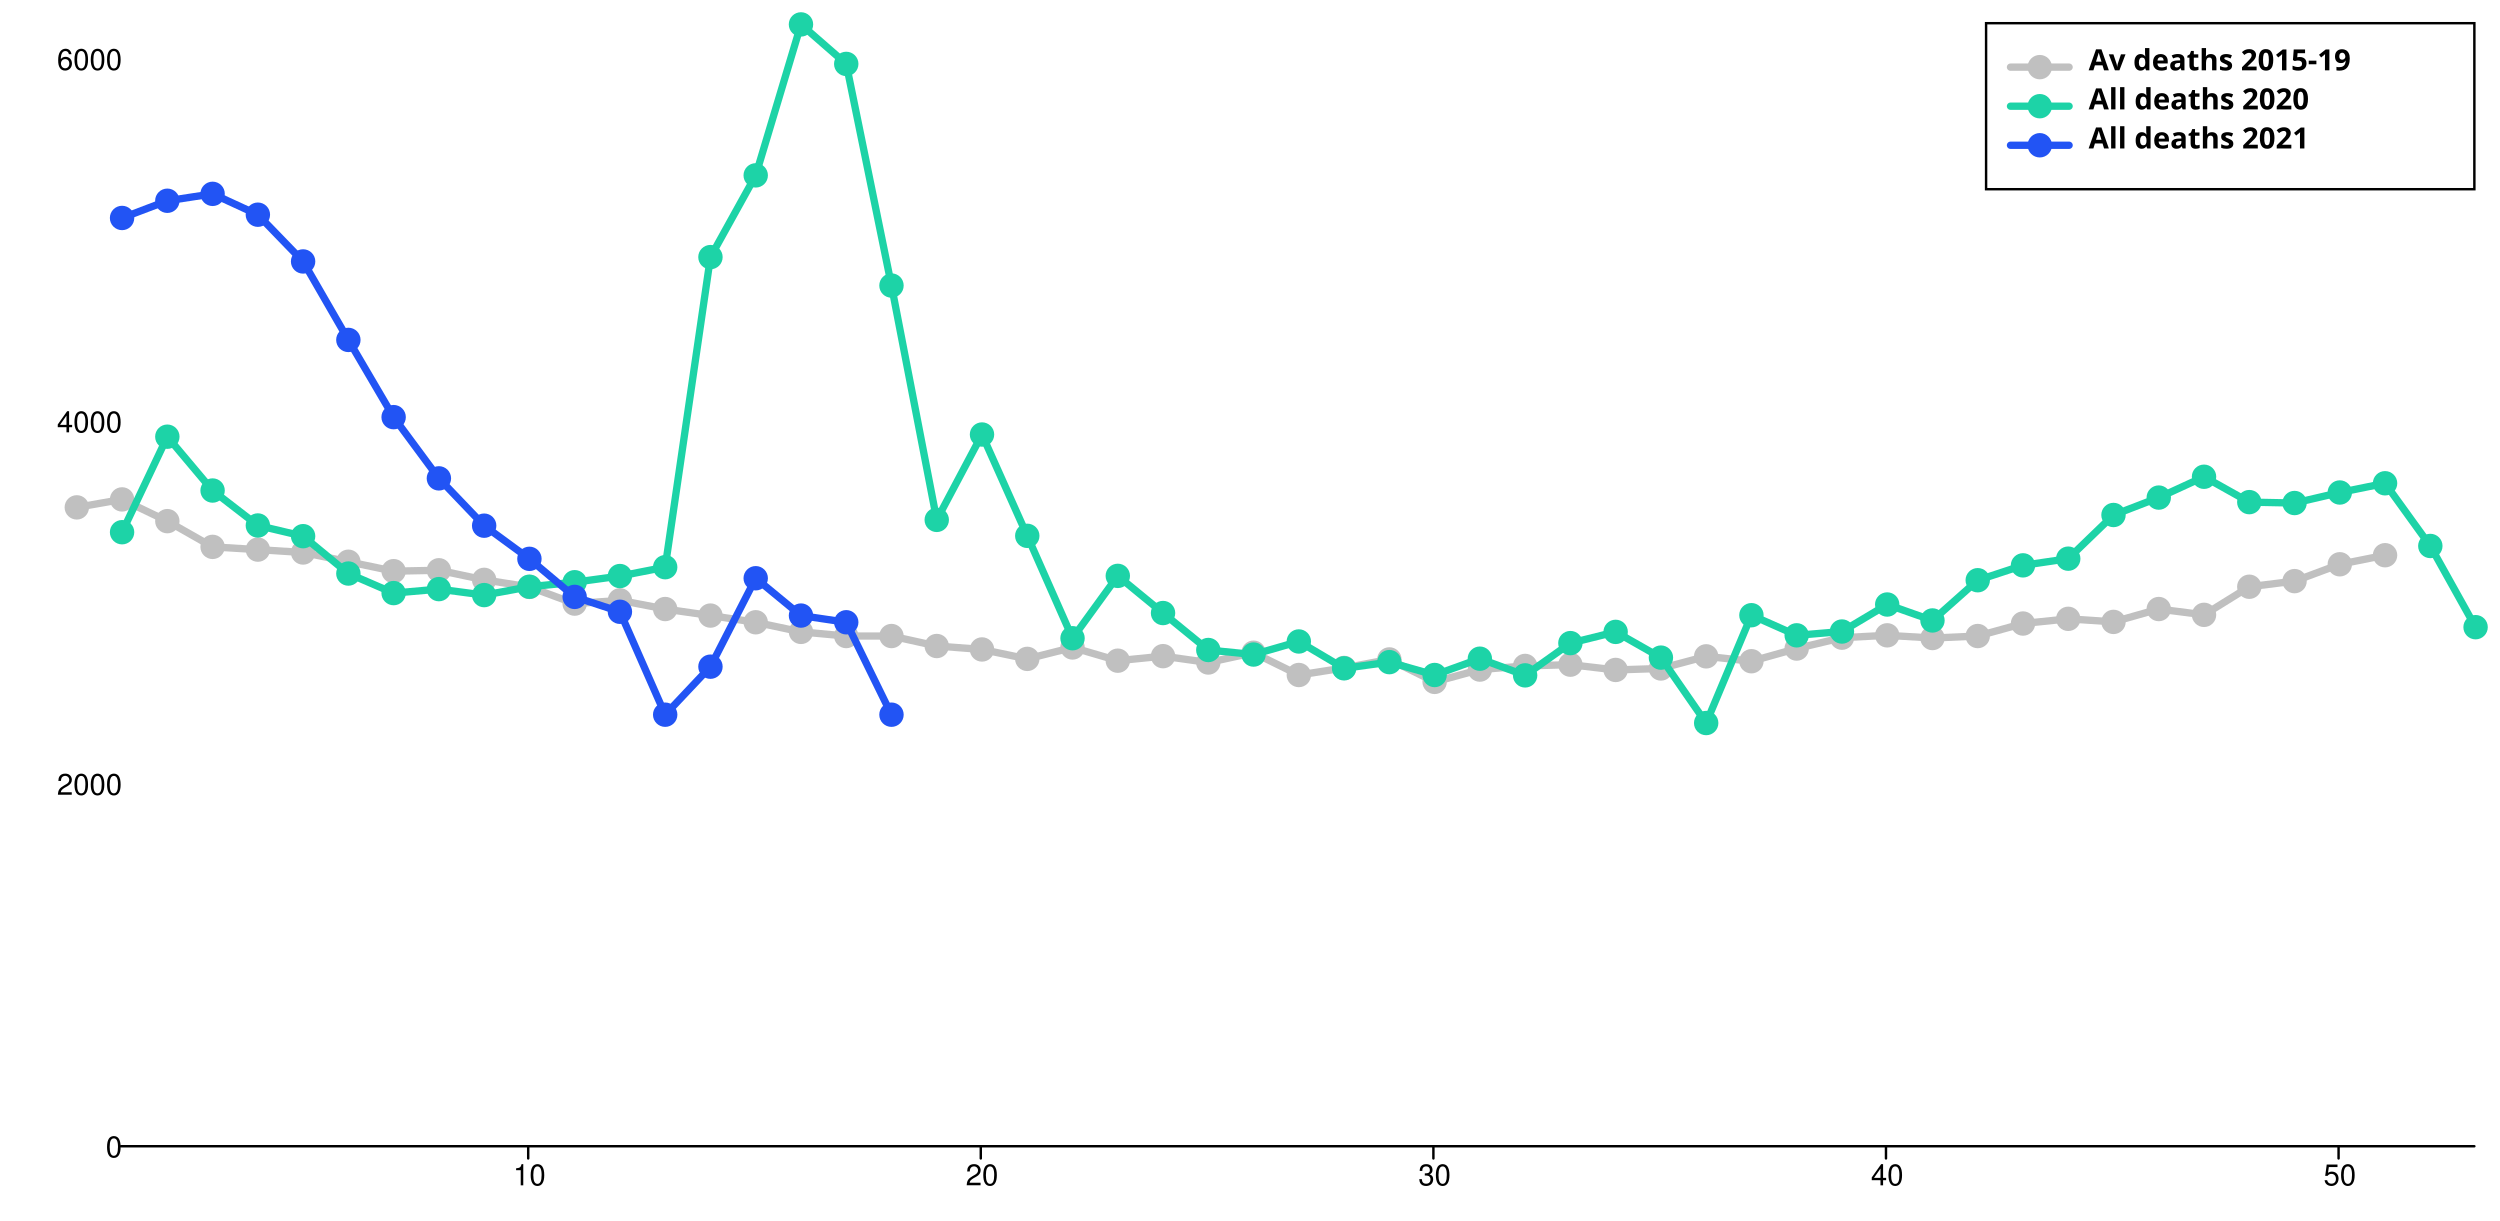
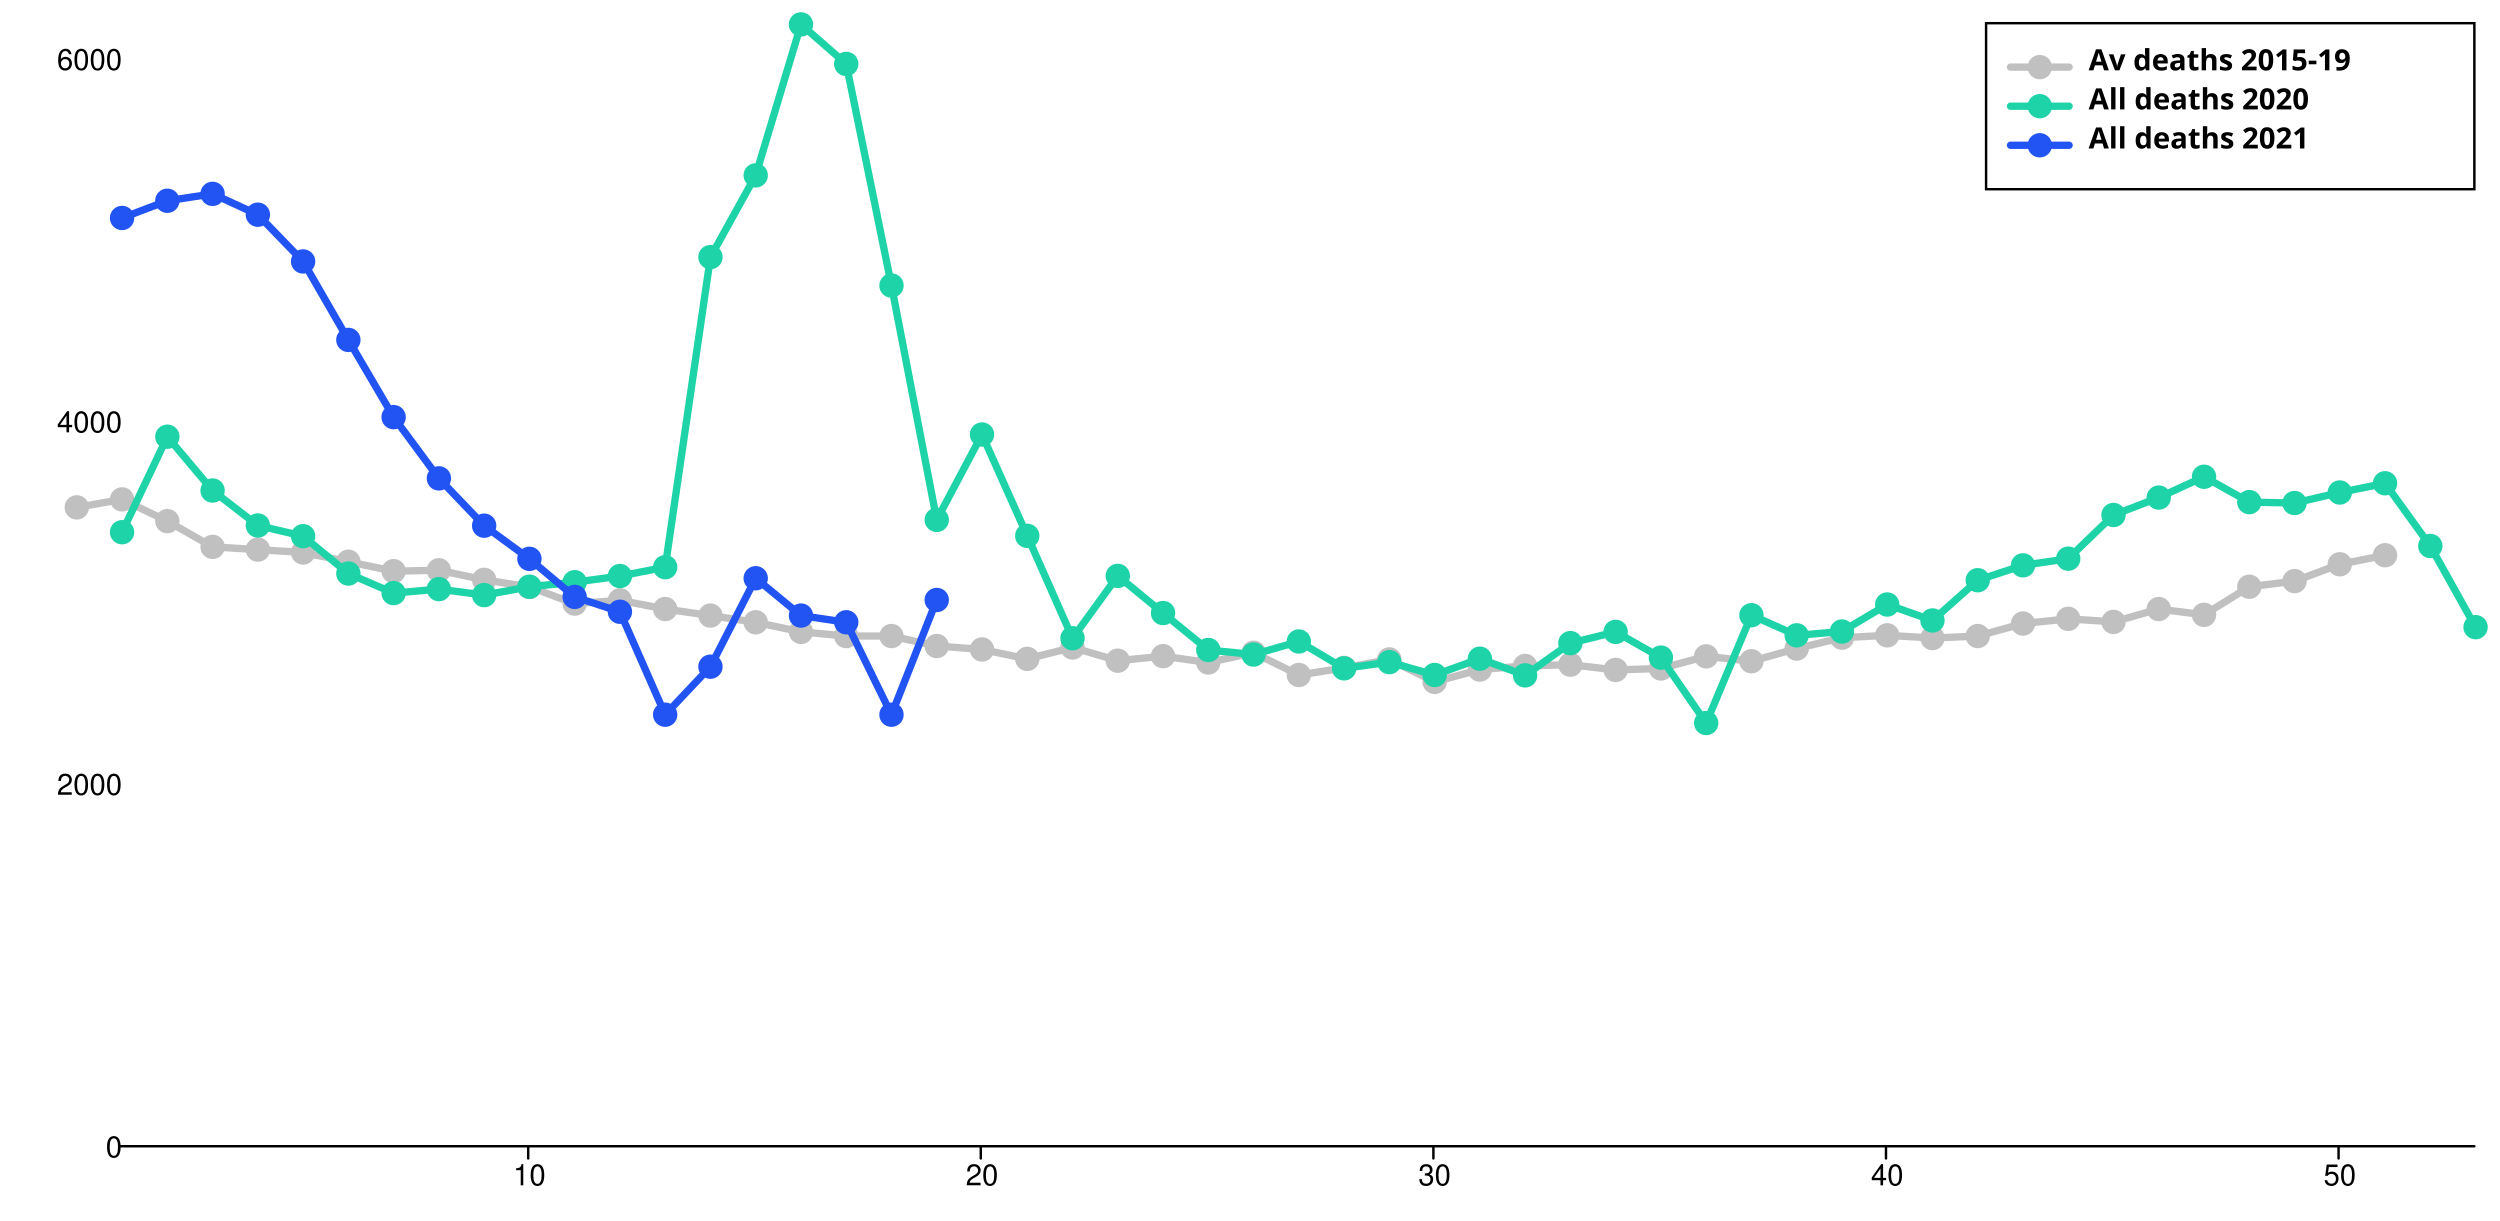
<svg xmlns="http://www.w3.org/2000/svg" width="1024" height="500" viewBox="0 0 1024 500" style="overflow:display" preserveAspectRatio="xMinYMin meet" overflow="visible">
  <defs>
    <style>
	.data-series path.line { fill-opacity: 0; stroke: black; }
	.data-series:hover path.line, .data-series.on path.line { cursor:pointer; }
	.data-series path.line.dotted { stroke-dasharray: 12 20 }
	#baseline:hover path.line, #baseline.on path.line { stroke-width: 5; }
	.data-series-0:hover circle, .data-series-0.on circle { display: inline; cursor:pointer; }
	#all-deaths-2020-65-79:hover path.line, #all-deaths-2020-65-79.on path.line { stroke-width: 5; }
	.data-series-1:hover circle, .data-series-1.on circle { display: inline; cursor:pointer; }
	#all-deaths-2021-65-79:hover path.line, #all-deaths-2021-65-79.on path.line { stroke-width: 5; }
	.data-series-2:hover circle, .data-series-2.on circle { display: inline; cursor:pointer; }
	.key rect { fill:transparent;stroke-width:1;stroke:black; }
	.key text { text-anchor:start;dominant-baseline:hanging;font-weight:bold;fill:black;stroke-width:0;font-family:sans-serif; }
	.graph-grid { font-family: "Helvetica Neue",Helvetica,Arial,"Lucida Grande",sans-serif; }
	.graph-grid line { stroke: black; stroke-width: 1; stroke-linecap: round; }
	.graph-grid.graph-grid-x text { text-anchor: middle; dominant-baseline: hanging; transform: translateY(10px); }
	.graph-grid.graph-grid-y text { text-anchor: end; dominant-baseline: middle; transform: translateX(-10px); }
	</style>
  </defs>
  <g class="graph-grid graph-grid-y">
    <line x1="49.50" y1="469.50" x2="1013.50" y2="469.50" data-left="50" />
    <text x="60" y="470" text-anchor="end">0</text>
    <text x="60" y="321.541" text-anchor="end">2000</text>
    <text x="60" y="173.082" text-anchor="end">4000</text>
    <text x="60" y="24.623" text-anchor="end">6000</text>
    <text style="text-anchor:middle;dominant-baseline:hanging;font-weight:bold;transform: translateY(240px) rotate(-90deg);" />
  </g>
  <g class="graph-grid graph-grid-x">
    <line class="tick" x1="216.35" y1="469.50" x2="216.35" y2="474.50" />
    <text x="216.846" y="470" text-anchor="middle">10</text>
    <line class="tick" x1="401.73" y1="469.50" x2="401.73" y2="474.50" />
    <text x="402.231" y="470" text-anchor="middle">20</text>
    <line class="tick" x1="587.12" y1="469.50" x2="587.12" y2="474.50" />
    <text x="587.615" y="470" text-anchor="middle">30</text>
    <line class="tick" x1="772.50" y1="469.50" x2="772.50" y2="474.50" />
    <text x="773" y="470" text-anchor="middle">40</text>
    <line class="tick" x1="957.88" y1="469.50" x2="957.88" y2="474.50" />
    <text x="958.385" y="470" text-anchor="middle">50</text>
    <text style="text-anchor:middle;dominant-baseline:hanging;font-weight:bold;transform: translateY(240px) rotate(-90deg);" />
  </g>
  <g id="baseline" class="data-series data-series-0">
    <path d="M 31.46,207.82L 50.00,204.56L 68.54,213.46L 87.08,224.00L 105.62,225.12L 124.15,226.30L 142.69,230.09L 161.23,233.95L 179.77,233.58L 198.31,237.51L 216.85,240.41L 235.38,247.24L 253.92,245.90L 272.46,249.46L 291.00,252.14L 309.54,254.88L 328.08,258.82L 346.62,260.52L 365.15,260.52L 383.69,264.61L 402.23,266.02L 420.77,269.88L 439.31,265.20L 457.85,270.62L 476.38,268.76L 494.92,271.36L 513.46,267.35L 532.00,276.48L 550.54,273.59L 569.08,270.10L 587.62,279.30L 606.15,274.26L 624.69,272.77L 643.23,272.25L 661.77,274.41L 680.31,273.81L 698.85,268.84L 717.38,270.84L 735.92,265.65L 754.46,261.19L 773.00,260.23L 791.54,261.34L 810.08,260.52L 828.62,255.40L 847.15,253.47L 865.69,254.73L 884.23,249.46L 902.77,251.84L 921.31,240.33L 939.85,238.03L 958.38,231.13L 976.92,227.42" class="line" style="stroke:silver" stroke-width="3" stroke-linecap="round" />
    <circle cx="31.46" cy="207.82" data-y="3532.00" data-x="0" r="5" fill="silver" />
    <circle cx="50.00" cy="204.56" data-y="3576.00" data-x="1" r="5" fill="silver" />
    <circle cx="68.54" cy="213.46" data-y="3456.00" data-x="2" r="5" fill="silver" />
    <circle cx="87.08" cy="224.00" data-y="3314.00" data-x="3" r="5" fill="silver" />
    <circle cx="105.62" cy="225.12" data-y="3299.00" data-x="4" r="5" fill="silver" />
    <circle cx="124.15" cy="226.30" data-y="3283.00" data-x="5" r="5" fill="silver" />
    <circle cx="142.69" cy="230.09" data-y="3232.00" data-x="6" r="5" fill="silver" />
    <circle cx="161.23" cy="233.95" data-y="3180.00" data-x="7" r="5" fill="silver" />
    <circle cx="179.77" cy="233.58" data-y="3185.00" data-x="8" r="5" fill="silver" />
    <circle cx="198.31" cy="237.51" data-y="3132.00" data-x="9" r="5" fill="silver" />
    <circle cx="216.85" cy="240.41" data-y="3093.00" data-x="10" r="5" fill="silver" />
    <circle cx="235.38" cy="247.24" data-y="3001.00" data-x="11" r="5" fill="silver" />
    <circle cx="253.92" cy="245.90" data-y="3019.00" data-x="12" r="5" fill="silver" />
    <circle cx="272.46" cy="249.46" data-y="2971.00" data-x="13" r="5" fill="silver" />
    <circle cx="291.00" cy="252.14" data-y="2935.00" data-x="14" r="5" fill="silver" />
    <circle cx="309.54" cy="254.88" data-y="2898.00" data-x="15" r="5" fill="silver" />
    <circle cx="328.08" cy="258.82" data-y="2845.00" data-x="16" r="5" fill="silver" />
    <circle cx="346.62" cy="260.52" data-y="2822.00" data-x="17" r="5" fill="silver" />
    <circle cx="365.15" cy="260.52" data-y="2822.00" data-x="18" r="5" fill="silver" />
    <circle cx="383.69" cy="264.61" data-y="2767.00" data-x="19" r="5" fill="silver" />
    <circle cx="402.23" cy="266.02" data-y="2748.00" data-x="20" r="5" fill="silver" />
    <circle cx="420.77" cy="269.88" data-y="2696.00" data-x="21" r="5" fill="silver" />
    <circle cx="439.31" cy="265.20" data-y="2759.00" data-x="22" r="5" fill="silver" />
    <circle cx="457.85" cy="270.62" data-y="2686.00" data-x="23" r="5" fill="silver" />
    <circle cx="476.38" cy="268.76" data-y="2711.00" data-x="24" r="5" fill="silver" />
    <circle cx="494.92" cy="271.36" data-y="2676.00" data-x="25" r="5" fill="silver" />
    <circle cx="513.46" cy="267.35" data-y="2730.00" data-x="26" r="5" fill="silver" />
    <circle cx="532.00" cy="276.48" data-y="2607.00" data-x="27" r="5" fill="silver" />
    <circle cx="550.54" cy="273.59" data-y="2646.00" data-x="28" r="5" fill="silver" />
    <circle cx="569.08" cy="270.10" data-y="2693.00" data-x="29" r="5" fill="silver" />
    <circle cx="587.62" cy="279.30" data-y="2569.00" data-x="30" r="5" fill="silver" />
    <circle cx="606.15" cy="274.26" data-y="2637.00" data-x="31" r="5" fill="silver" />
    <circle cx="624.69" cy="272.77" data-y="2657.00" data-x="32" r="5" fill="silver" />
    <circle cx="643.23" cy="272.25" data-y="2664.00" data-x="33" r="5" fill="silver" />
    <circle cx="661.77" cy="274.41" data-y="2635.00" data-x="34" r="5" fill="silver" />
    <circle cx="680.31" cy="273.81" data-y="2643.00" data-x="35" r="5" fill="silver" />
    <circle cx="698.85" cy="268.84" data-y="2710.00" data-x="36" r="5" fill="silver" />
    <circle cx="717.38" cy="270.84" data-y="2683.00" data-x="37" r="5" fill="silver" />
    <circle cx="735.92" cy="265.65" data-y="2753.00" data-x="38" r="5" fill="silver" />
    <circle cx="754.46" cy="261.19" data-y="2813.00" data-x="39" r="5" fill="silver" />
    <circle cx="773.00" cy="260.23" data-y="2826.00" data-x="40" r="5" fill="silver" />
    <circle cx="791.54" cy="261.34" data-y="2811.00" data-x="41" r="5" fill="silver" />
    <circle cx="810.08" cy="260.52" data-y="2822.00" data-x="42" r="5" fill="silver" />
    <circle cx="828.62" cy="255.40" data-y="2891.00" data-x="43" r="5" fill="silver" />
    <circle cx="847.15" cy="253.47" data-y="2917.00" data-x="44" r="5" fill="silver" />
    <circle cx="865.69" cy="254.73" data-y="2900.00" data-x="45" r="5" fill="silver" />
    <circle cx="884.23" cy="249.46" data-y="2971.00" data-x="46" r="5" fill="silver" />
    <circle cx="902.77" cy="251.84" data-y="2939.00" data-x="47" r="5" fill="silver" />
    <circle cx="921.31" cy="240.33" data-y="3094.00" data-x="48" r="5" fill="silver" />
    <circle cx="939.85" cy="238.03" data-y="3125.00" data-x="49" r="5" fill="silver" />
    <circle cx="958.38" cy="231.13" data-y="3218.00" data-x="50" r="5" fill="silver" />
    <circle cx="976.92" cy="227.42" data-y="3268.00" data-x="51" r="5" fill="silver" />
  </g>
  <g id="all-deaths-2020-65-79" class="data-series data-series-1">
    <path d="M 50.00,217.99L 68.54,178.87L 87.08,200.92L 105.62,215.24L 124.15,219.62L 142.69,234.92L 161.23,242.93L 179.77,241.30L 198.31,243.75L 216.85,240.33L 235.38,238.48L 253.92,235.95L 272.46,232.32L 291.00,105.31L 309.54,71.83L 328.08,10.00L 346.62,26.18L 365.15,116.96L 383.69,212.94L 402.23,177.98L 420.77,219.48L 439.31,261.42L 457.85,235.88L 476.38,251.10L 494.92,266.24L 513.46,268.10L 532.00,262.75L 550.54,273.74L 569.08,271.21L 587.62,276.48L 606.15,269.80L 624.69,276.63L 643.23,263.42L 661.77,258.82L 680.31,269.36L 698.85,296.15L 717.38,251.99L 735.92,260.23L 754.46,258.67L 773.00,247.61L 791.54,254.14L 810.08,237.66L 828.62,231.57L 847.15,228.83L 865.69,210.94L 884.23,203.81L 902.77,195.28L 921.31,205.67L 939.85,206.04L 958.38,201.73L 976.92,197.95L 995.46,223.63L 1014.00,256.89" class="line" style="stroke:#1DD3A7" stroke-width="3" stroke-linecap="round" />
    <circle cx="50.00" cy="217.99" data-y="3395.00" data-x="1" r="5" fill="#1DD3A7" />
    <circle cx="68.54" cy="178.87" data-y="3922.00" data-x="2" r="5" fill="#1DD3A7" />
    <circle cx="87.08" cy="200.92" data-y="3625.00" data-x="3" r="5" fill="#1DD3A7" />
    <circle cx="105.62" cy="215.24" data-y="3432.00" data-x="4" r="5" fill="#1DD3A7" />
    <circle cx="124.15" cy="219.62" data-y="3373.00" data-x="5" r="5" fill="#1DD3A7" />
    <circle cx="142.69" cy="234.92" data-y="3167.00" data-x="6" r="5" fill="#1DD3A7" />
    <circle cx="161.23" cy="242.93" data-y="3059.00" data-x="7" r="5" fill="#1DD3A7" />
    <circle cx="179.77" cy="241.30" data-y="3081.00" data-x="8" r="5" fill="#1DD3A7" />
    <circle cx="198.31" cy="243.75" data-y="3048.00" data-x="9" r="5" fill="#1DD3A7" />
    <circle cx="216.85" cy="240.33" data-y="3094.00" data-x="10" r="5" fill="#1DD3A7" />
    <circle cx="235.38" cy="238.48" data-y="3119.00" data-x="11" r="5" fill="#1DD3A7" />
    <circle cx="253.92" cy="235.95" data-y="3153.00" data-x="12" r="5" fill="#1DD3A7" />
    <circle cx="272.46" cy="232.32" data-y="3202.00" data-x="13" r="5" fill="#1DD3A7" />
    <circle cx="291.00" cy="105.31" data-y="4913.00" data-x="14" r="5" fill="#1DD3A7" />
    <circle cx="309.54" cy="71.83" data-y="5364.00" data-x="15" r="5" fill="#1DD3A7" />
    <circle cx="328.08" cy="10.00" data-y="6197.00" data-x="16" r="5" fill="#1DD3A7" />
    <circle cx="346.62" cy="26.18" data-y="5979.00" data-x="17" r="5" fill="#1DD3A7" />
    <circle cx="365.15" cy="116.96" data-y="4756.00" data-x="18" r="5" fill="#1DD3A7" />
    <circle cx="383.69" cy="212.94" data-y="3463.00" data-x="19" r="5" fill="#1DD3A7" />
    <circle cx="402.23" cy="177.98" data-y="3934.00" data-x="20" r="5" fill="#1DD3A7" />
    <circle cx="420.77" cy="219.48" data-y="3375.00" data-x="21" r="5" fill="#1DD3A7" />
    <circle cx="439.31" cy="261.42" data-y="2810.00" data-x="22" r="5" fill="#1DD3A7" />
    <circle cx="457.85" cy="235.88" data-y="3154.00" data-x="23" r="5" fill="#1DD3A7" />
    <circle cx="476.38" cy="251.10" data-y="2949.00" data-x="24" r="5" fill="#1DD3A7" />
    <circle cx="494.92" cy="266.24" data-y="2745.00" data-x="25" r="5" fill="#1DD3A7" />
    <circle cx="513.46" cy="268.10" data-y="2720.00" data-x="26" r="5" fill="#1DD3A7" />
    <circle cx="532.00" cy="262.75" data-y="2792.00" data-x="27" r="5" fill="#1DD3A7" />
    <circle cx="550.54" cy="273.74" data-y="2644.00" data-x="28" r="5" fill="#1DD3A7" />
    <circle cx="569.08" cy="271.21" data-y="2678.00" data-x="29" r="5" fill="#1DD3A7" />
    <circle cx="587.62" cy="276.48" data-y="2607.00" data-x="30" r="5" fill="#1DD3A7" />
    <circle cx="606.15" cy="269.80" data-y="2697.00" data-x="31" r="5" fill="#1DD3A7" />
    <circle cx="624.69" cy="276.63" data-y="2605.00" data-x="32" r="5" fill="#1DD3A7" />
    <circle cx="643.23" cy="263.42" data-y="2783.00" data-x="33" r="5" fill="#1DD3A7" />
    <circle cx="661.77" cy="258.82" data-y="2845.00" data-x="34" r="5" fill="#1DD3A7" />
    <circle cx="680.31" cy="269.36" data-y="2703.00" data-x="35" r="5" fill="#1DD3A7" />
    <circle cx="698.85" cy="296.15" data-y="2342.00" data-x="36" r="5" fill="#1DD3A7" />
    <circle cx="717.38" cy="251.99" data-y="2937.00" data-x="37" r="5" fill="#1DD3A7" />
    <circle cx="735.92" cy="260.23" data-y="2826.00" data-x="38" r="5" fill="#1DD3A7" />
    <circle cx="754.46" cy="258.67" data-y="2847.00" data-x="39" r="5" fill="#1DD3A7" />
    <circle cx="773.00" cy="247.61" data-y="2996.00" data-x="40" r="5" fill="#1DD3A7" />
    <circle cx="791.54" cy="254.14" data-y="2908.00" data-x="41" r="5" fill="#1DD3A7" />
    <circle cx="810.08" cy="237.66" data-y="3130.00" data-x="42" r="5" fill="#1DD3A7" />
    <circle cx="828.62" cy="231.57" data-y="3212.00" data-x="43" r="5" fill="#1DD3A7" />
    <circle cx="847.15" cy="228.83" data-y="3249.00" data-x="44" r="5" fill="#1DD3A7" />
    <circle cx="865.69" cy="210.94" data-y="3490.00" data-x="45" r="5" fill="#1DD3A7" />
    <circle cx="884.23" cy="203.81" data-y="3586.00" data-x="46" r="5" fill="#1DD3A7" />
    <circle cx="902.77" cy="195.28" data-y="3701.00" data-x="47" r="5" fill="#1DD3A7" />
    <circle cx="921.31" cy="205.67" data-y="3561.00" data-x="48" r="5" fill="#1DD3A7" />
    <circle cx="939.85" cy="206.04" data-y="3556.00" data-x="49" r="5" fill="#1DD3A7" />
    <circle cx="958.38" cy="201.73" data-y="3614.00" data-x="50" r="5" fill="#1DD3A7" />
    <circle cx="976.92" cy="197.95" data-y="3665.00" data-x="51" r="5" fill="#1DD3A7" />
    <circle cx="995.46" cy="223.63" data-y="3319.00" data-x="52" r="5" fill="#1DD3A7" />
    <circle cx="1014.00" cy="256.89" data-y="2871.00" data-x="53" r="5" fill="#1DD3A7" />
  </g>
  <g id="all-deaths-2021-65-79" class="data-series data-series-2">
-     <path d="M 50.00,89.28L 68.54,82.23L 87.08,79.40L 105.62,87.94L 124.15,107.09L 142.69,139.23L 161.23,170.86L 179.77,195.94L 198.31,215.32L 216.85,228.90L 235.38,244.49L 253.92,250.58L 272.46,292.74L 291.00,273.07L 309.54,236.85L 328.08,252.14L 346.62,254.88L 365.15,292.74" class="line" style="stroke:#2254F4" stroke-width="3" stroke-linecap="round" />
+     <path d="M 50.00,89.28L 68.54,82.23L 87.08,79.40L 105.62,87.94L 124.15,107.09L 142.69,139.23L 161.23,170.86L 179.77,195.94L 198.31,215.32L 216.85,228.90L 235.38,244.49L 253.92,250.58L 272.46,292.74L 291.00,273.07L 309.54,236.85L 328.08,252.14L 346.62,254.88L 365.15,292.74L 383.69,245.75" class="line" style="stroke:#2254F4" stroke-width="3" stroke-linecap="round" />
    <circle cx="50.00" cy="89.28" data-y="5129.00" data-x="1" r="5" fill="#2254F4" />
    <circle cx="68.54" cy="82.23" data-y="5224.00" data-x="2" r="5" fill="#2254F4" />
    <circle cx="87.08" cy="79.40" data-y="5262.00" data-x="3" r="5" fill="#2254F4" />
    <circle cx="105.62" cy="87.94" data-y="5147.00" data-x="4" r="5" fill="#2254F4" />
    <circle cx="124.15" cy="107.09" data-y="4889.00" data-x="5" r="5" fill="#2254F4" />
    <circle cx="142.69" cy="139.23" data-y="4456.00" data-x="6" r="5" fill="#2254F4" />
    <circle cx="161.23" cy="170.86" data-y="4030.00" data-x="7" r="5" fill="#2254F4" />
    <circle cx="179.77" cy="195.94" data-y="3692.00" data-x="8" r="5" fill="#2254F4" />
    <circle cx="198.31" cy="215.32" data-y="3431.00" data-x="9" r="5" fill="#2254F4" />
    <circle cx="216.85" cy="228.90" data-y="3248.00" data-x="10" r="5" fill="#2254F4" />
    <circle cx="235.38" cy="244.49" data-y="3038.00" data-x="11" r="5" fill="#2254F4" />
    <circle cx="253.92" cy="250.58" data-y="2956.00" data-x="12" r="5" fill="#2254F4" />
    <circle cx="272.46" cy="292.74" data-y="2388.00" data-x="13" r="5" fill="#2254F4" />
    <circle cx="291.00" cy="273.07" data-y="2653.00" data-x="14" r="5" fill="#2254F4" />
    <circle cx="309.54" cy="236.85" data-y="3141.00" data-x="15" r="5" fill="#2254F4" />
    <circle cx="328.08" cy="252.14" data-y="2935.00" data-x="16" r="5" fill="#2254F4" />
    <circle cx="346.62" cy="254.88" data-y="2898.00" data-x="17" r="5" fill="#2254F4" />
    <circle cx="365.15" cy="292.74" data-y="2388.00" data-x="18" r="5" fill="#2254F4" />
+     <circle cx="383.69" cy="245.75" data-y="3021.00" data-x="19" r="5" fill="#2254F4" />
  </g>
  <g class="key">
    <rect x="813.5" y="9.5" width="200" height="68" />
    <g id="baseline-key">&gt;	<text x="823.5" y="19.5">
        <tspan dx="32" dy="0">Av deaths 2015-19</tspan>
      </text>
      <path d="M823.50,27.50 l 24 0" class="line" style="stroke:silver" stroke-width="3" stroke-linecap="round" />
      <circle cx="835.50" cy="27.50" r="5" fill="silver" />
    </g>
    <g id="all-deaths-2020-65-79-key">&gt;	<text x="823.5" y="35.5">
        <tspan dx="32" dy="0">All deaths 2020</tspan>
      </text>
      <path d="M823.50,43.50 l 24 0" class="line" style="stroke:#1DD3A7" stroke-width="3" stroke-linecap="round" />
      <circle cx="835.50" cy="43.50" r="5" fill="#1DD3A7" />
    </g>
    <g id="all-deaths-2021-65-79-key">&gt;	<text x="823.5" y="51.5">
        <tspan dx="32" dy="0">All deaths 2021</tspan>
      </text>
      <path d="M823.50,59.50 l 24 0" class="line" style="stroke:#2254F4" stroke-width="3" stroke-linecap="round" />
      <circle cx="835.50" cy="59.50" r="5" fill="#2254F4" />
    </g>
  </g>
</svg>
